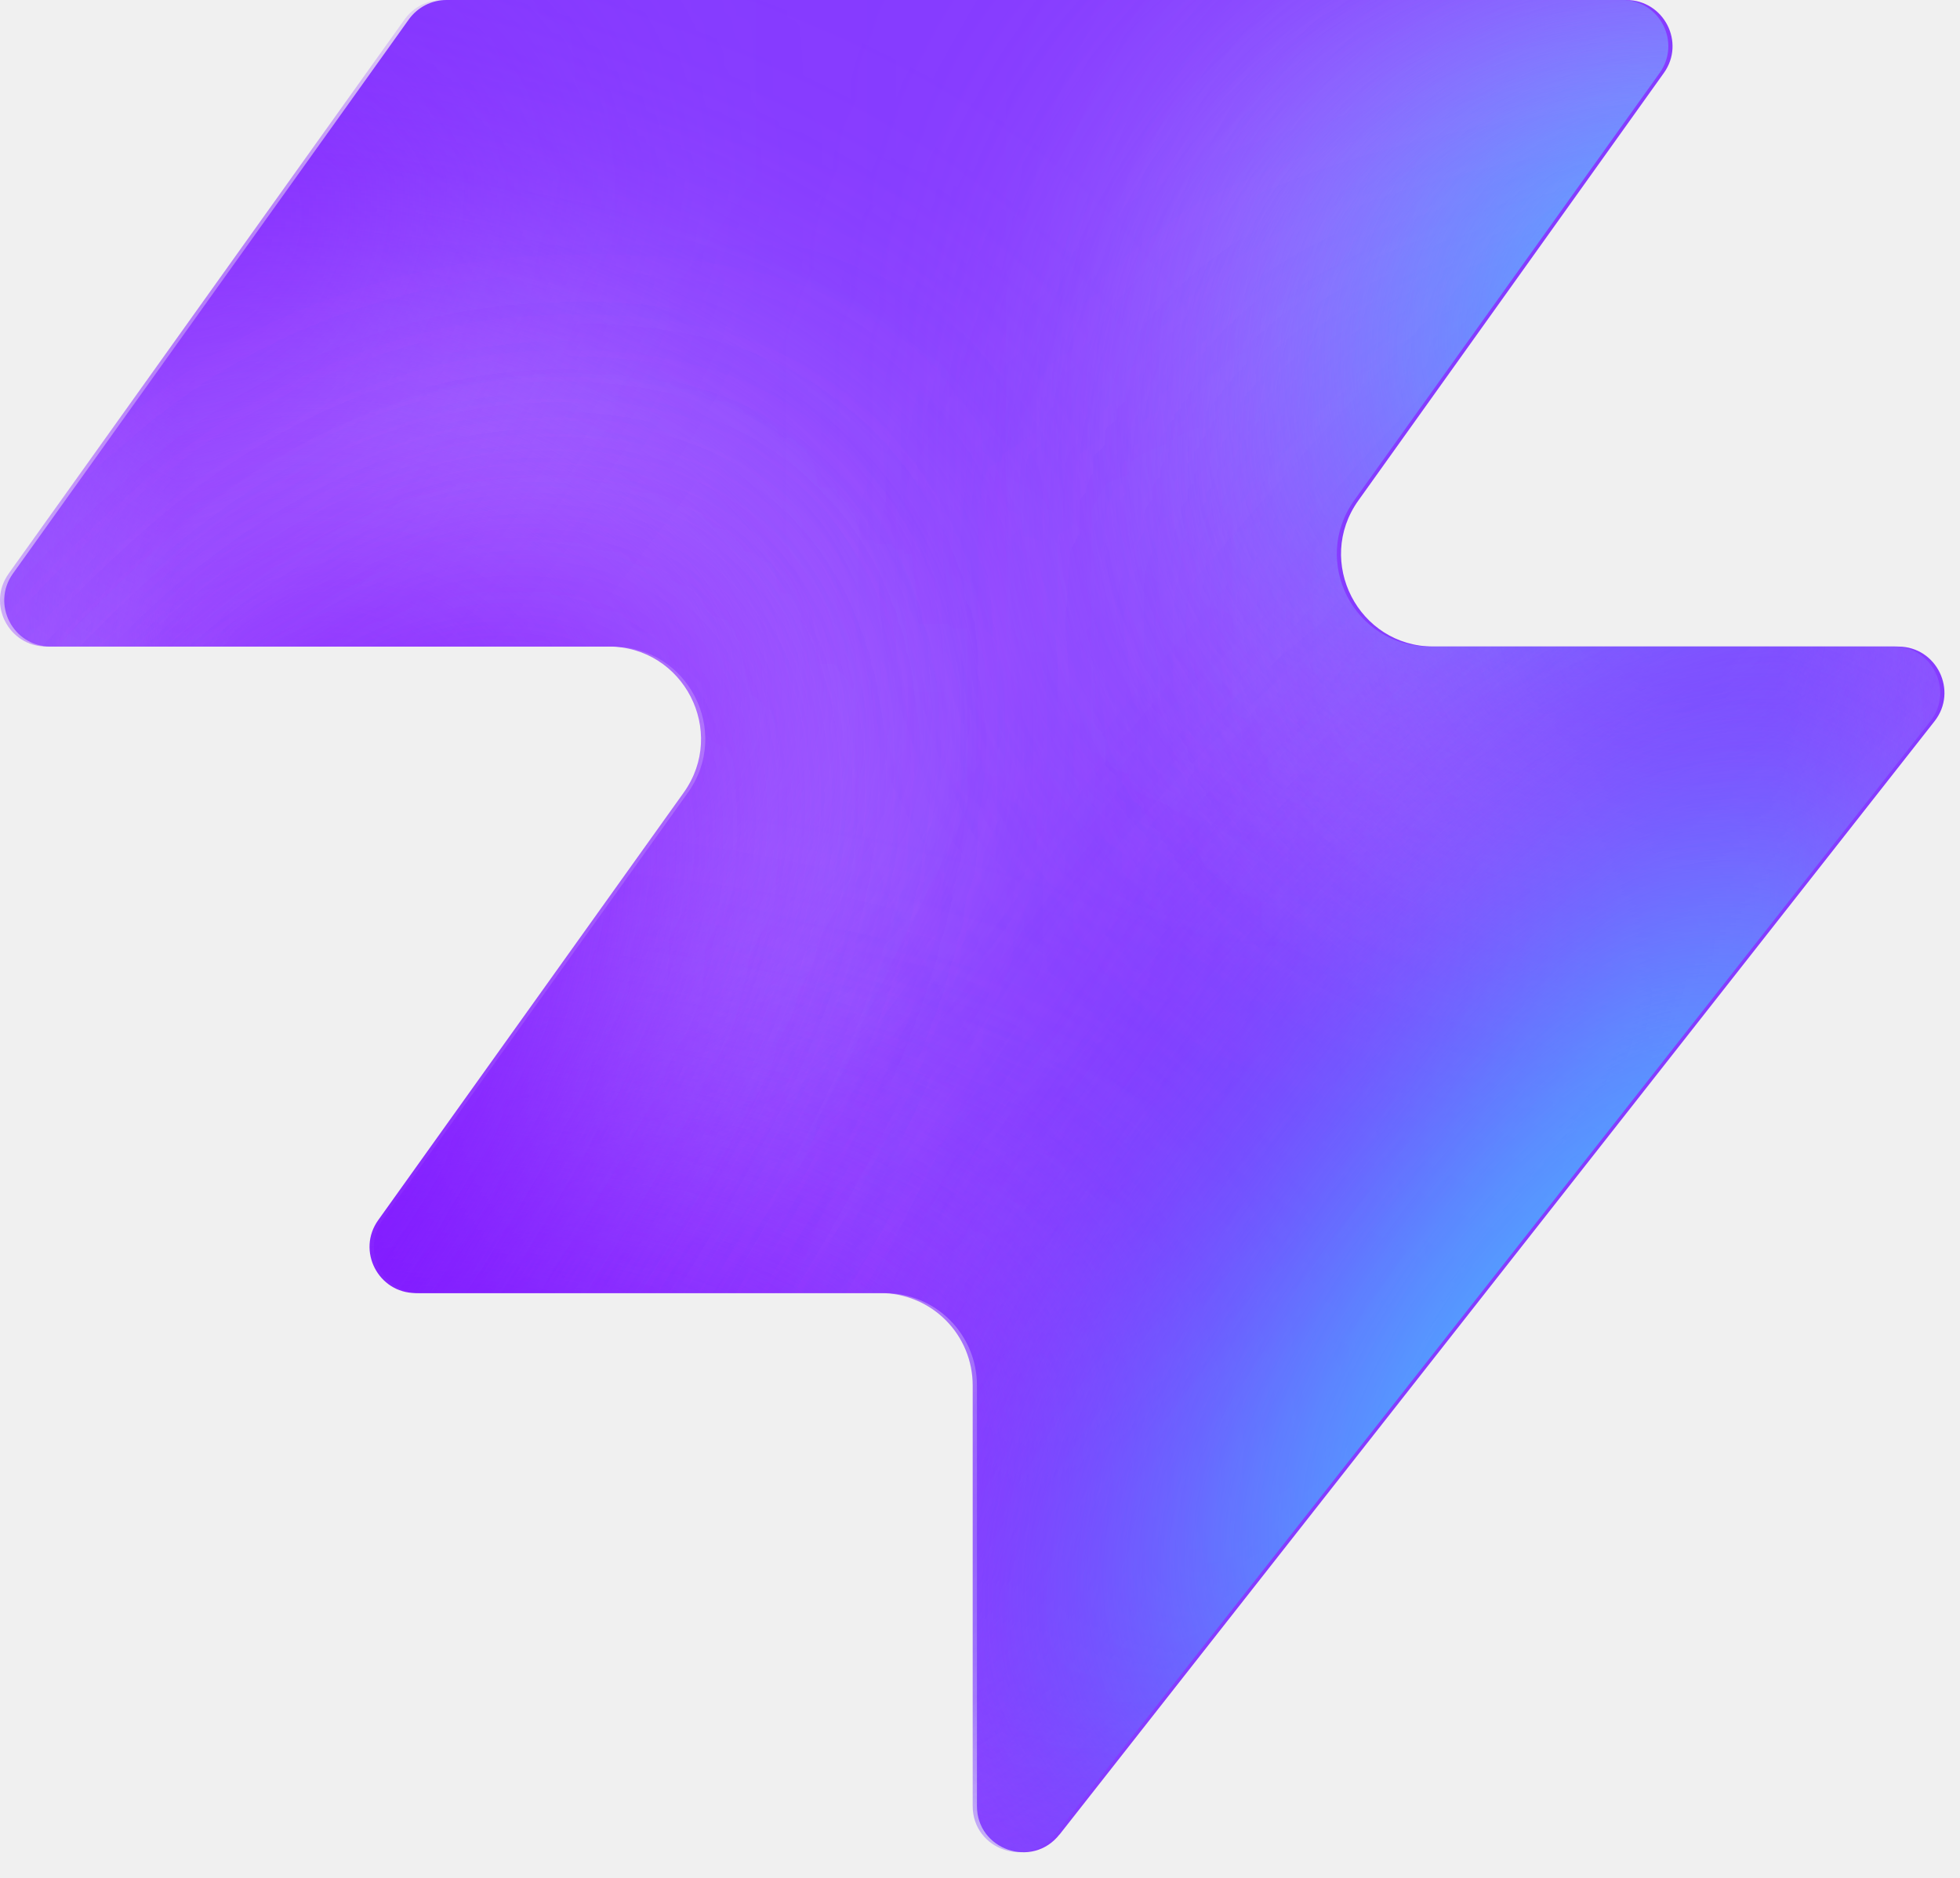
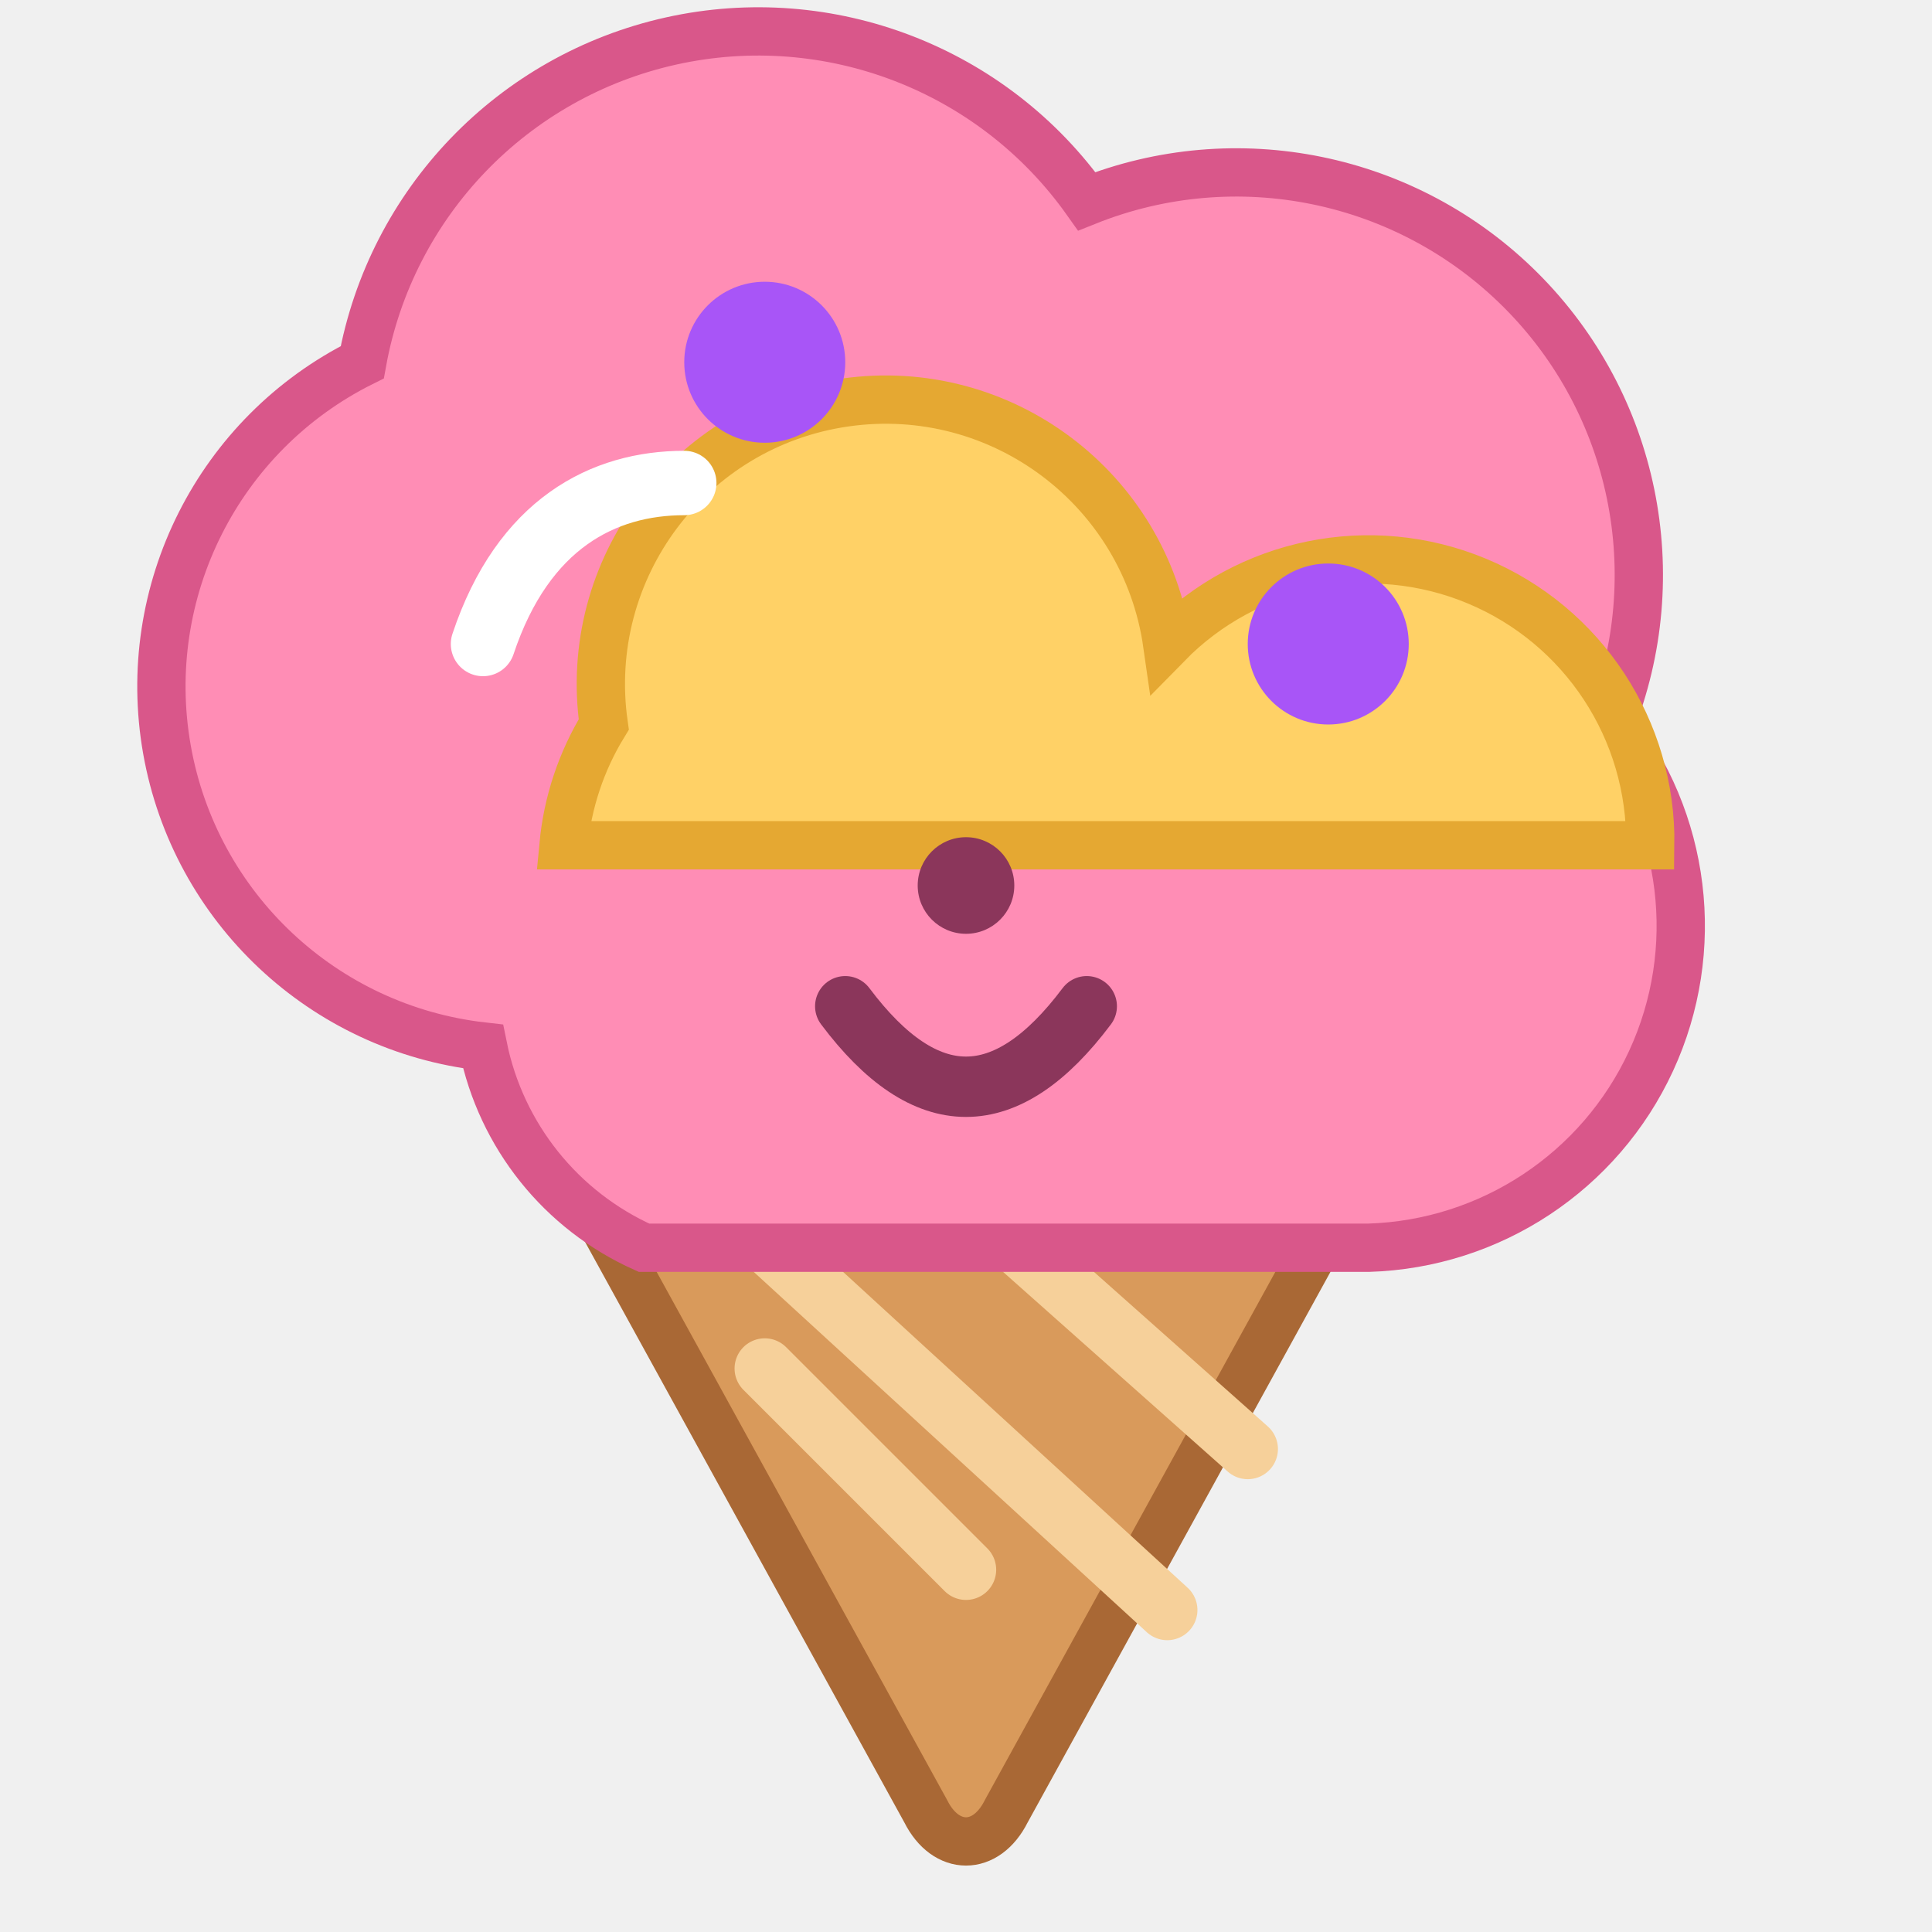
- <svg xmlns="http://www.w3.org/2000/svg" width="48" height="46" fill="none" viewBox="0 0 48 46">
-   <path fill="#863bff" d="M25.946 44.938c-.664.845-2.021.375-2.021-.698V33.937a2.26 2.26 0 0 0-2.262-2.262H10.287c-.92 0-1.456-1.04-.92-1.788l7.48-10.471c1.07-1.497 0-3.578-1.842-3.578H1.237c-.92 0-1.456-1.04-.92-1.788L10.013.474c.214-.297.556-.474.92-.474h28.894c.92 0 1.456 1.04.92 1.788l-7.48 10.471c-1.07 1.498 0 3.579 1.842 3.579h11.377c.943 0 1.473 1.088.89 1.83L25.947 44.94z" style="fill:#863bff;fill:color(display-p3 .525 .23 1);fill-opacity:1" />
-   <mask id="a" width="48" height="46" x="0" y="0" maskUnits="userSpaceOnUse" style="mask-type:alpha">
-     <path fill="#000" d="M25.842 44.938c-.664.844-2.021.375-2.021-.698V33.937a2.26 2.26 0 0 0-2.262-2.262H10.183c-.92 0-1.456-1.04-.92-1.788l7.48-10.471c1.07-1.498 0-3.579-1.842-3.579H1.133c-.92 0-1.456-1.04-.92-1.787L9.91.473c.214-.297.556-.474.92-.474h28.894c.92 0 1.456 1.04.92 1.788l-7.48 10.471c-1.07 1.498 0 3.578 1.842 3.578h11.377c.943 0 1.473 1.088.89 1.832L25.843 44.94z" style="fill:#000;fill-opacity:1" />
-   </mask>
-   <g mask="url(#a)">
-     <g filter="url(#b)">
-       <ellipse cx="5.508" cy="14.704" fill="#ede6ff" rx="5.508" ry="14.704" style="fill:#ede6ff;fill:color(display-p3 .927 .903 1);fill-opacity:1" transform="matrix(.00324 1 1 -.00324 -4.47 31.516)" />
-     </g>
-     <g filter="url(#c)">
-       <ellipse cx="10.399" cy="29.851" fill="#ede6ff" rx="10.399" ry="29.851" style="fill:#ede6ff;fill:color(display-p3 .927 .903 1);fill-opacity:1" transform="matrix(.00324 1 1 -.00324 -39.328 7.883)" />
-     </g>
-     <g filter="url(#d)">
-       <ellipse cx="5.508" cy="30.487" fill="#7e14ff" rx="5.508" ry="30.487" style="fill:#7e14ff;fill:color(display-p3 .492 .077 1);fill-opacity:1" transform="rotate(89.814 -25.913 -14.639)scale(1 -1)" />
-     </g>
-     <g filter="url(#e)">
-       <ellipse cx="5.508" cy="30.599" fill="#7e14ff" rx="5.508" ry="30.599" style="fill:#7e14ff;fill:color(display-p3 .492 .077 1);fill-opacity:1" transform="rotate(89.814 -32.644 -3.334)scale(1 -1)" />
-     </g>
-     <g filter="url(#f)">
-       <ellipse cx="5.508" cy="30.599" fill="#7e14ff" rx="5.508" ry="30.599" style="fill:#7e14ff;fill:color(display-p3 .492 .077 1);fill-opacity:1" transform="matrix(.00324 1 1 -.00324 -34.34 30.47)" />
-     </g>
-     <g filter="url(#g)">
-       <ellipse cx="14.072" cy="22.078" fill="#ede6ff" rx="14.072" ry="22.078" style="fill:#ede6ff;fill:color(display-p3 .927 .903 1);fill-opacity:1" transform="rotate(93.35 24.506 48.493)scale(-1 1)" />
-     </g>
-     <g filter="url(#h)">
-       <ellipse cx="3.47" cy="21.501" fill="#7e14ff" rx="3.47" ry="21.501" style="fill:#7e14ff;fill:color(display-p3 .492 .077 1);fill-opacity:1" transform="rotate(89.009 28.708 47.59)scale(-1 1)" />
-     </g>
-     <g filter="url(#i)">
-       <ellipse cx="3.47" cy="21.501" fill="#7e14ff" rx="3.47" ry="21.501" style="fill:#7e14ff;fill:color(display-p3 .492 .077 1);fill-opacity:1" transform="rotate(89.009 28.708 47.59)scale(-1 1)" />
-     </g>
-     <g filter="url(#j)">
-       <ellipse cx=".387" cy="8.972" fill="#7e14ff" rx="4.407" ry="29.108" style="fill:#7e14ff;fill:color(display-p3 .492 .077 1);fill-opacity:1" transform="rotate(39.51 .387 8.972)" />
-     </g>
-     <g filter="url(#k)">
-       <ellipse cx="47.523" cy="-6.092" fill="#7e14ff" rx="4.407" ry="29.108" style="fill:#7e14ff;fill:color(display-p3 .492 .077 1);fill-opacity:1" transform="rotate(37.892 47.523 -6.092)" />
-     </g>
-     <g filter="url(#l)">
-       <ellipse cx="41.412" cy="6.333" fill="#47bfff" rx="5.971" ry="9.665" style="fill:#47bfff;fill:color(display-p3 .28 .748 1);fill-opacity:1" transform="rotate(37.892 41.412 6.333)" />
-     </g>
-     <g filter="url(#m)">
-       <ellipse cx="-1.879" cy="38.332" fill="#7e14ff" rx="4.407" ry="29.108" style="fill:#7e14ff;fill:color(display-p3 .492 .077 1);fill-opacity:1" transform="rotate(37.892 -1.88 38.332)" />
-     </g>
-     <g filter="url(#n)">
-       <ellipse cx="-1.879" cy="38.332" fill="#7e14ff" rx="4.407" ry="29.108" style="fill:#7e14ff;fill:color(display-p3 .492 .077 1);fill-opacity:1" transform="rotate(37.892 -1.88 38.332)" />
-     </g>
-     <g filter="url(#o)">
-       <ellipse cx="35.651" cy="29.907" fill="#7e14ff" rx="4.407" ry="29.108" style="fill:#7e14ff;fill:color(display-p3 .492 .077 1);fill-opacity:1" transform="rotate(37.892 35.651 29.907)" />
-     </g>
-     <g filter="url(#p)">
-       <ellipse cx="38.418" cy="32.4" fill="#47bfff" rx="5.971" ry="15.297" style="fill:#47bfff;fill:color(display-p3 .28 .748 1);fill-opacity:1" transform="rotate(37.892 38.418 32.4)" />
-     </g>
-   </g>
-   <defs>
-     <filter id="b" width="60.045" height="41.654" x="-19.77" y="16.149" color-interpolation-filters="sRGB" filterUnits="userSpaceOnUse">
-       <feFlood flood-opacity="0" result="BackgroundImageFix" />
-       <feBlend in="SourceGraphic" in2="BackgroundImageFix" result="shape" />
-       <feGaussianBlur result="effect1_foregroundBlur_2002_17158" stdDeviation="7.659" />
-     </filter>
-     <filter id="c" width="90.34" height="51.437" x="-54.613" y="-7.533" color-interpolation-filters="sRGB" filterUnits="userSpaceOnUse">
-       <feFlood flood-opacity="0" result="BackgroundImageFix" />
-       <feBlend in="SourceGraphic" in2="BackgroundImageFix" result="shape" />
-       <feGaussianBlur result="effect1_foregroundBlur_2002_17158" stdDeviation="7.659" />
-     </filter>
-     <filter id="d" width="79.355" height="29.4" x="-49.64" y="2.03" color-interpolation-filters="sRGB" filterUnits="userSpaceOnUse">
-       <feFlood flood-opacity="0" result="BackgroundImageFix" />
-       <feBlend in="SourceGraphic" in2="BackgroundImageFix" result="shape" />
-       <feGaussianBlur result="effect1_foregroundBlur_2002_17158" stdDeviation="4.596" />
-     </filter>
-     <filter id="e" width="79.579" height="29.4" x="-45.045" y="20.029" color-interpolation-filters="sRGB" filterUnits="userSpaceOnUse">
-       <feFlood flood-opacity="0" result="BackgroundImageFix" />
-       <feBlend in="SourceGraphic" in2="BackgroundImageFix" result="shape" />
-       <feGaussianBlur result="effect1_foregroundBlur_2002_17158" stdDeviation="4.596" />
-     </filter>
-     <filter id="f" width="79.579" height="29.4" x="-43.513" y="21.178" color-interpolation-filters="sRGB" filterUnits="userSpaceOnUse">
-       <feFlood flood-opacity="0" result="BackgroundImageFix" />
-       <feBlend in="SourceGraphic" in2="BackgroundImageFix" result="shape" />
-       <feGaussianBlur result="effect1_foregroundBlur_2002_17158" stdDeviation="4.596" />
-     </filter>
-     <filter id="g" width="74.749" height="58.852" x="15.756" y="-17.901" color-interpolation-filters="sRGB" filterUnits="userSpaceOnUse">
-       <feFlood flood-opacity="0" result="BackgroundImageFix" />
-       <feBlend in="SourceGraphic" in2="BackgroundImageFix" result="shape" />
-       <feGaussianBlur result="effect1_foregroundBlur_2002_17158" stdDeviation="7.659" />
-     </filter>
-     <filter id="h" width="61.377" height="25.362" x="23.548" y="2.284" color-interpolation-filters="sRGB" filterUnits="userSpaceOnUse">
-       <feFlood flood-opacity="0" result="BackgroundImageFix" />
-       <feBlend in="SourceGraphic" in2="BackgroundImageFix" result="shape" />
-       <feGaussianBlur result="effect1_foregroundBlur_2002_17158" stdDeviation="4.596" />
-     </filter>
-     <filter id="i" width="61.377" height="25.362" x="23.548" y="2.284" color-interpolation-filters="sRGB" filterUnits="userSpaceOnUse">
-       <feFlood flood-opacity="0" result="BackgroundImageFix" />
-       <feBlend in="SourceGraphic" in2="BackgroundImageFix" result="shape" />
-       <feGaussianBlur result="effect1_foregroundBlur_2002_17158" stdDeviation="4.596" />
-     </filter>
-     <filter id="j" width="56.045" height="63.649" x="-27.636" y="-22.853" color-interpolation-filters="sRGB" filterUnits="userSpaceOnUse">
-       <feFlood flood-opacity="0" result="BackgroundImageFix" />
-       <feBlend in="SourceGraphic" in2="BackgroundImageFix" result="shape" />
-       <feGaussianBlur result="effect1_foregroundBlur_2002_17158" stdDeviation="4.596" />
-     </filter>
-     <filter id="k" width="54.814" height="64.646" x="20.116" y="-38.415" color-interpolation-filters="sRGB" filterUnits="userSpaceOnUse">
-       <feFlood flood-opacity="0" result="BackgroundImageFix" />
-       <feBlend in="SourceGraphic" in2="BackgroundImageFix" result="shape" />
-       <feGaussianBlur result="effect1_foregroundBlur_2002_17158" stdDeviation="4.596" />
-     </filter>
-     <filter id="l" width="33.541" height="35.313" x="24.641" y="-11.323" color-interpolation-filters="sRGB" filterUnits="userSpaceOnUse">
-       <feFlood flood-opacity="0" result="BackgroundImageFix" />
-       <feBlend in="SourceGraphic" in2="BackgroundImageFix" result="shape" />
-       <feGaussianBlur result="effect1_foregroundBlur_2002_17158" stdDeviation="4.596" />
-     </filter>
-     <filter id="m" width="54.814" height="64.646" x="-29.286" y="6.009" color-interpolation-filters="sRGB" filterUnits="userSpaceOnUse">
-       <feFlood flood-opacity="0" result="BackgroundImageFix" />
-       <feBlend in="SourceGraphic" in2="BackgroundImageFix" result="shape" />
-       <feGaussianBlur result="effect1_foregroundBlur_2002_17158" stdDeviation="4.596" />
-     </filter>
-     <filter id="n" width="54.814" height="64.646" x="-29.286" y="6.009" color-interpolation-filters="sRGB" filterUnits="userSpaceOnUse">
-       <feFlood flood-opacity="0" result="BackgroundImageFix" />
-       <feBlend in="SourceGraphic" in2="BackgroundImageFix" result="shape" />
-       <feGaussianBlur result="effect1_foregroundBlur_2002_17158" stdDeviation="4.596" />
-     </filter>
-     <filter id="o" width="54.814" height="64.646" x="8.244" y="-2.416" color-interpolation-filters="sRGB" filterUnits="userSpaceOnUse">
-       <feFlood flood-opacity="0" result="BackgroundImageFix" />
-       <feBlend in="SourceGraphic" in2="BackgroundImageFix" result="shape" />
-       <feGaussianBlur result="effect1_foregroundBlur_2002_17158" stdDeviation="4.596" />
-     </filter>
-     <filter id="p" width="39.409" height="43.623" x="18.713" y="10.588" color-interpolation-filters="sRGB" filterUnits="userSpaceOnUse">
-       <feFlood flood-opacity="0" result="BackgroundImageFix" />
-       <feBlend in="SourceGraphic" in2="BackgroundImageFix" result="shape" />
-       <feGaussianBlur result="effect1_foregroundBlur_2002_17158" stdDeviation="4.596" />
-     </filter>
-   </defs>
+ <svg xmlns="http://www.w3.org/2000/svg" width="48" height="48" fill="none" viewBox="0 0 48 48">
+   <path fill="#D99A5B" stroke="#A96835" stroke-width="1.2" stroke-linejoin="round" d="M12 25h24L25 45c-.5 1-1.5 1-2 0L12 25Z" />
+   <path stroke="#F6D09A" stroke-width="1.5" stroke-linecap="round" d="m17 29 12 11m-7-12 9 8m-12-2 5 5" />
+   <path fill="#FF8DB5" stroke="#D9578A" stroke-width="1.2" d="M12 26a9 9 0 0 1-3-17 10 10 0 0 1 18-4 10 10 0 0 1 13 13 8 8 0 0 1-6 13H16a7 7 0 0 1-4-5Z" />
+   <path fill="#FFD166" stroke="#E5A832" stroke-width="1.2" d="M15 18a7 7 0 0 1 14-2 7 7 0 0 1 12 5H14a7 7 0 0 1 1-3Z" />
+   <path fill="#A855F7" d="M19 11a2 2 0 1 0 0-4 2 2 0 0 0 0 4Zm14 7a2 2 0 1 0 0-4 2 2 0 0 0 0 4Z" />
+   <path stroke="#FFFFFF" stroke-width="1.6" stroke-linecap="round" d="M12 16c1-3 3-4 5-4" />
+   <circle cx="24" cy="22" r="1.2" fill="#8B365B" />
+   <path stroke="#8B365B" stroke-width="1.5" stroke-linecap="round" d="M21 25q3 4 6 0" />
</svg>
